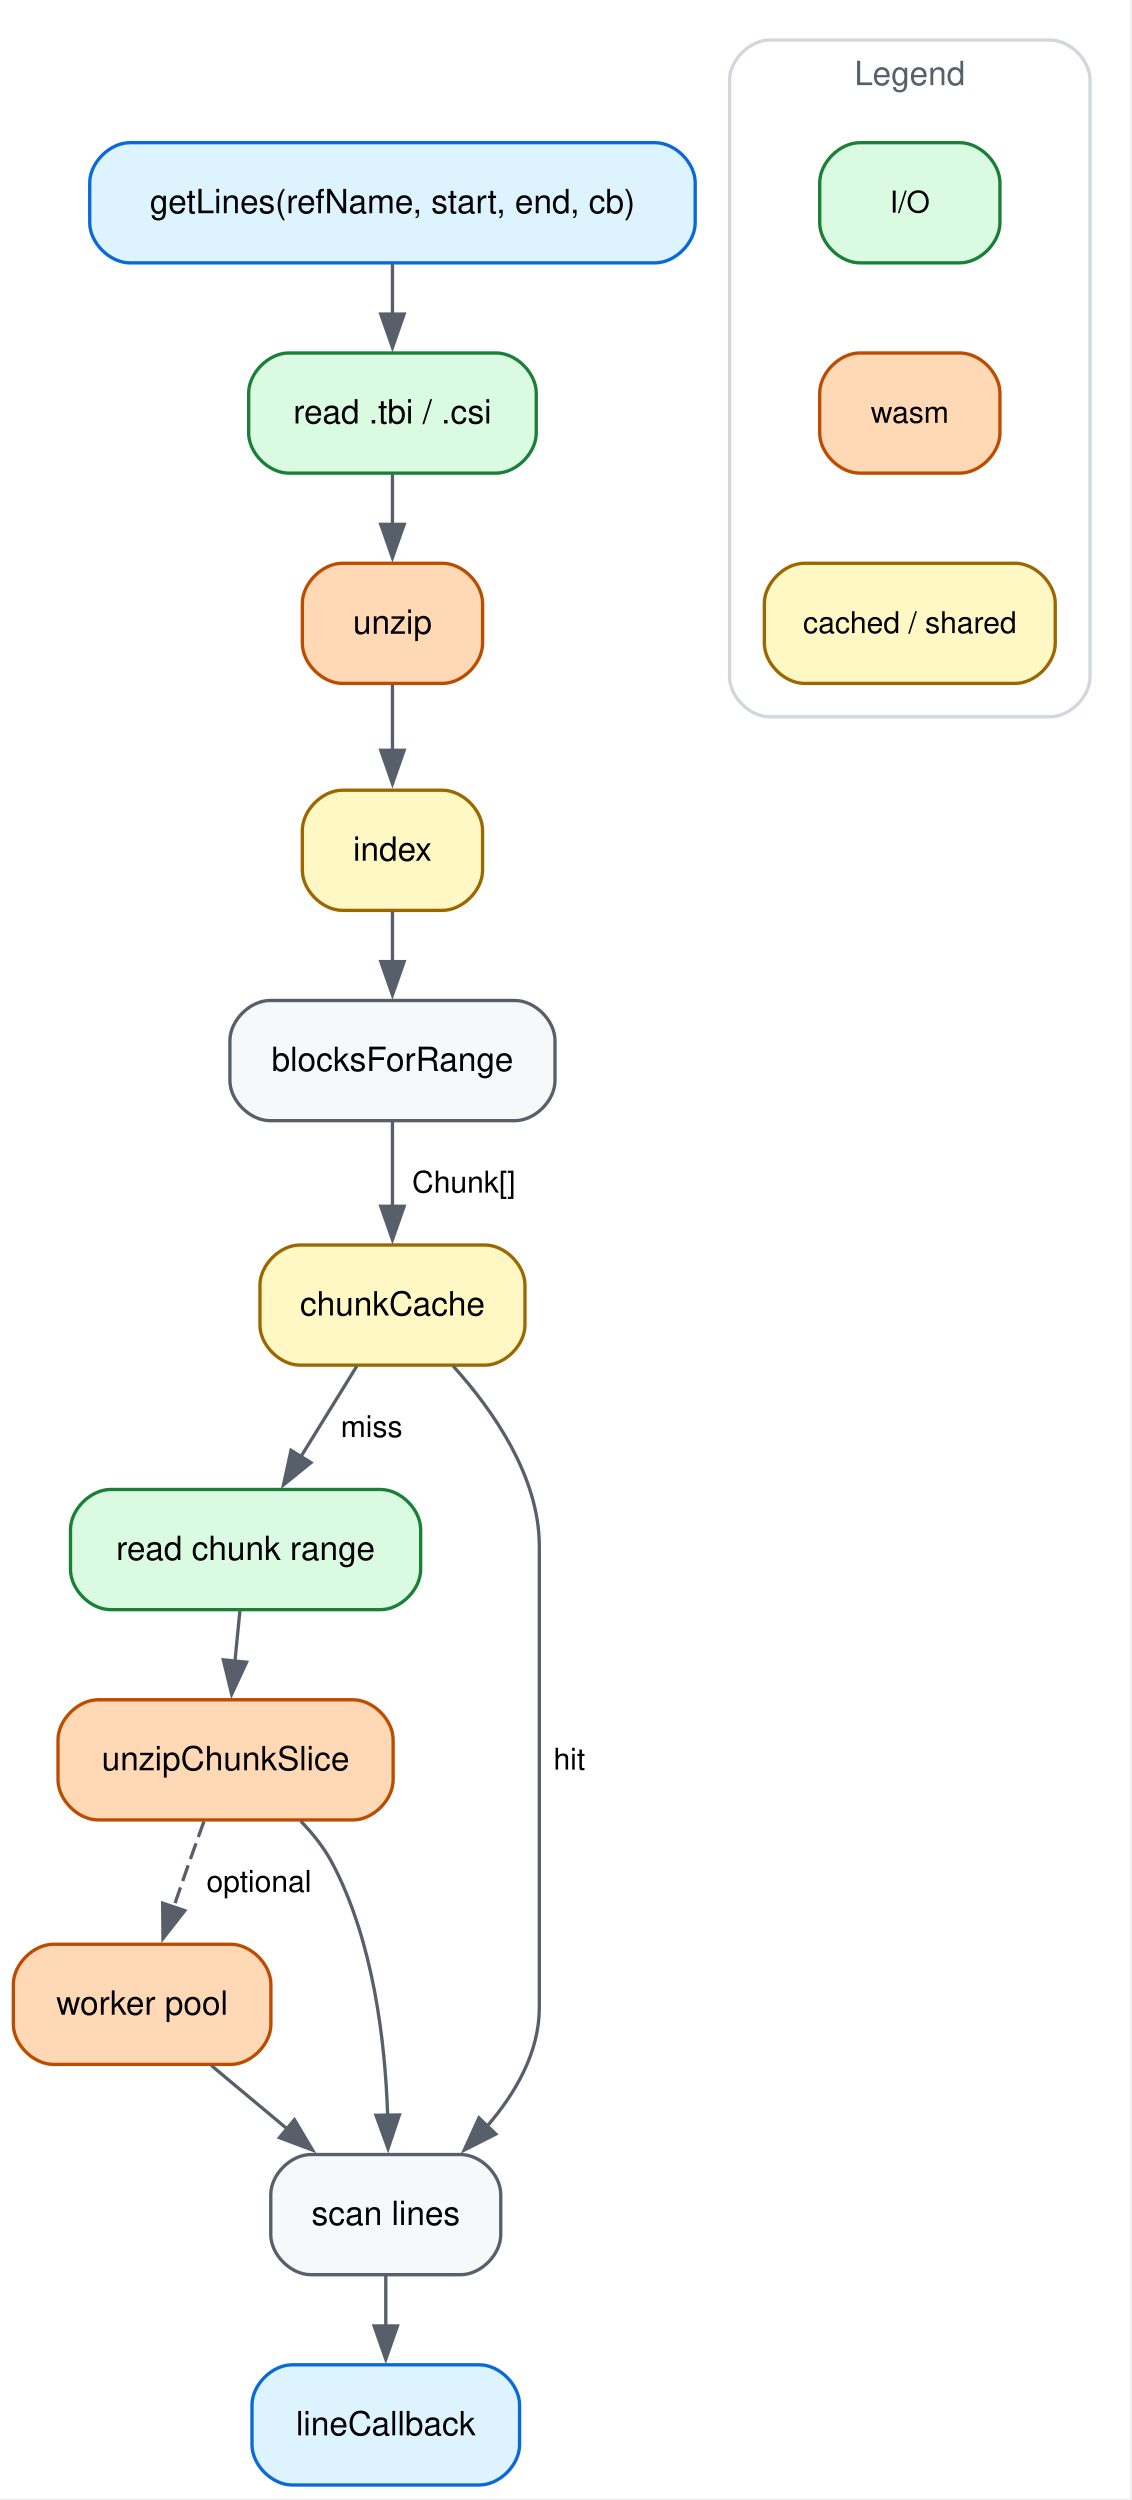
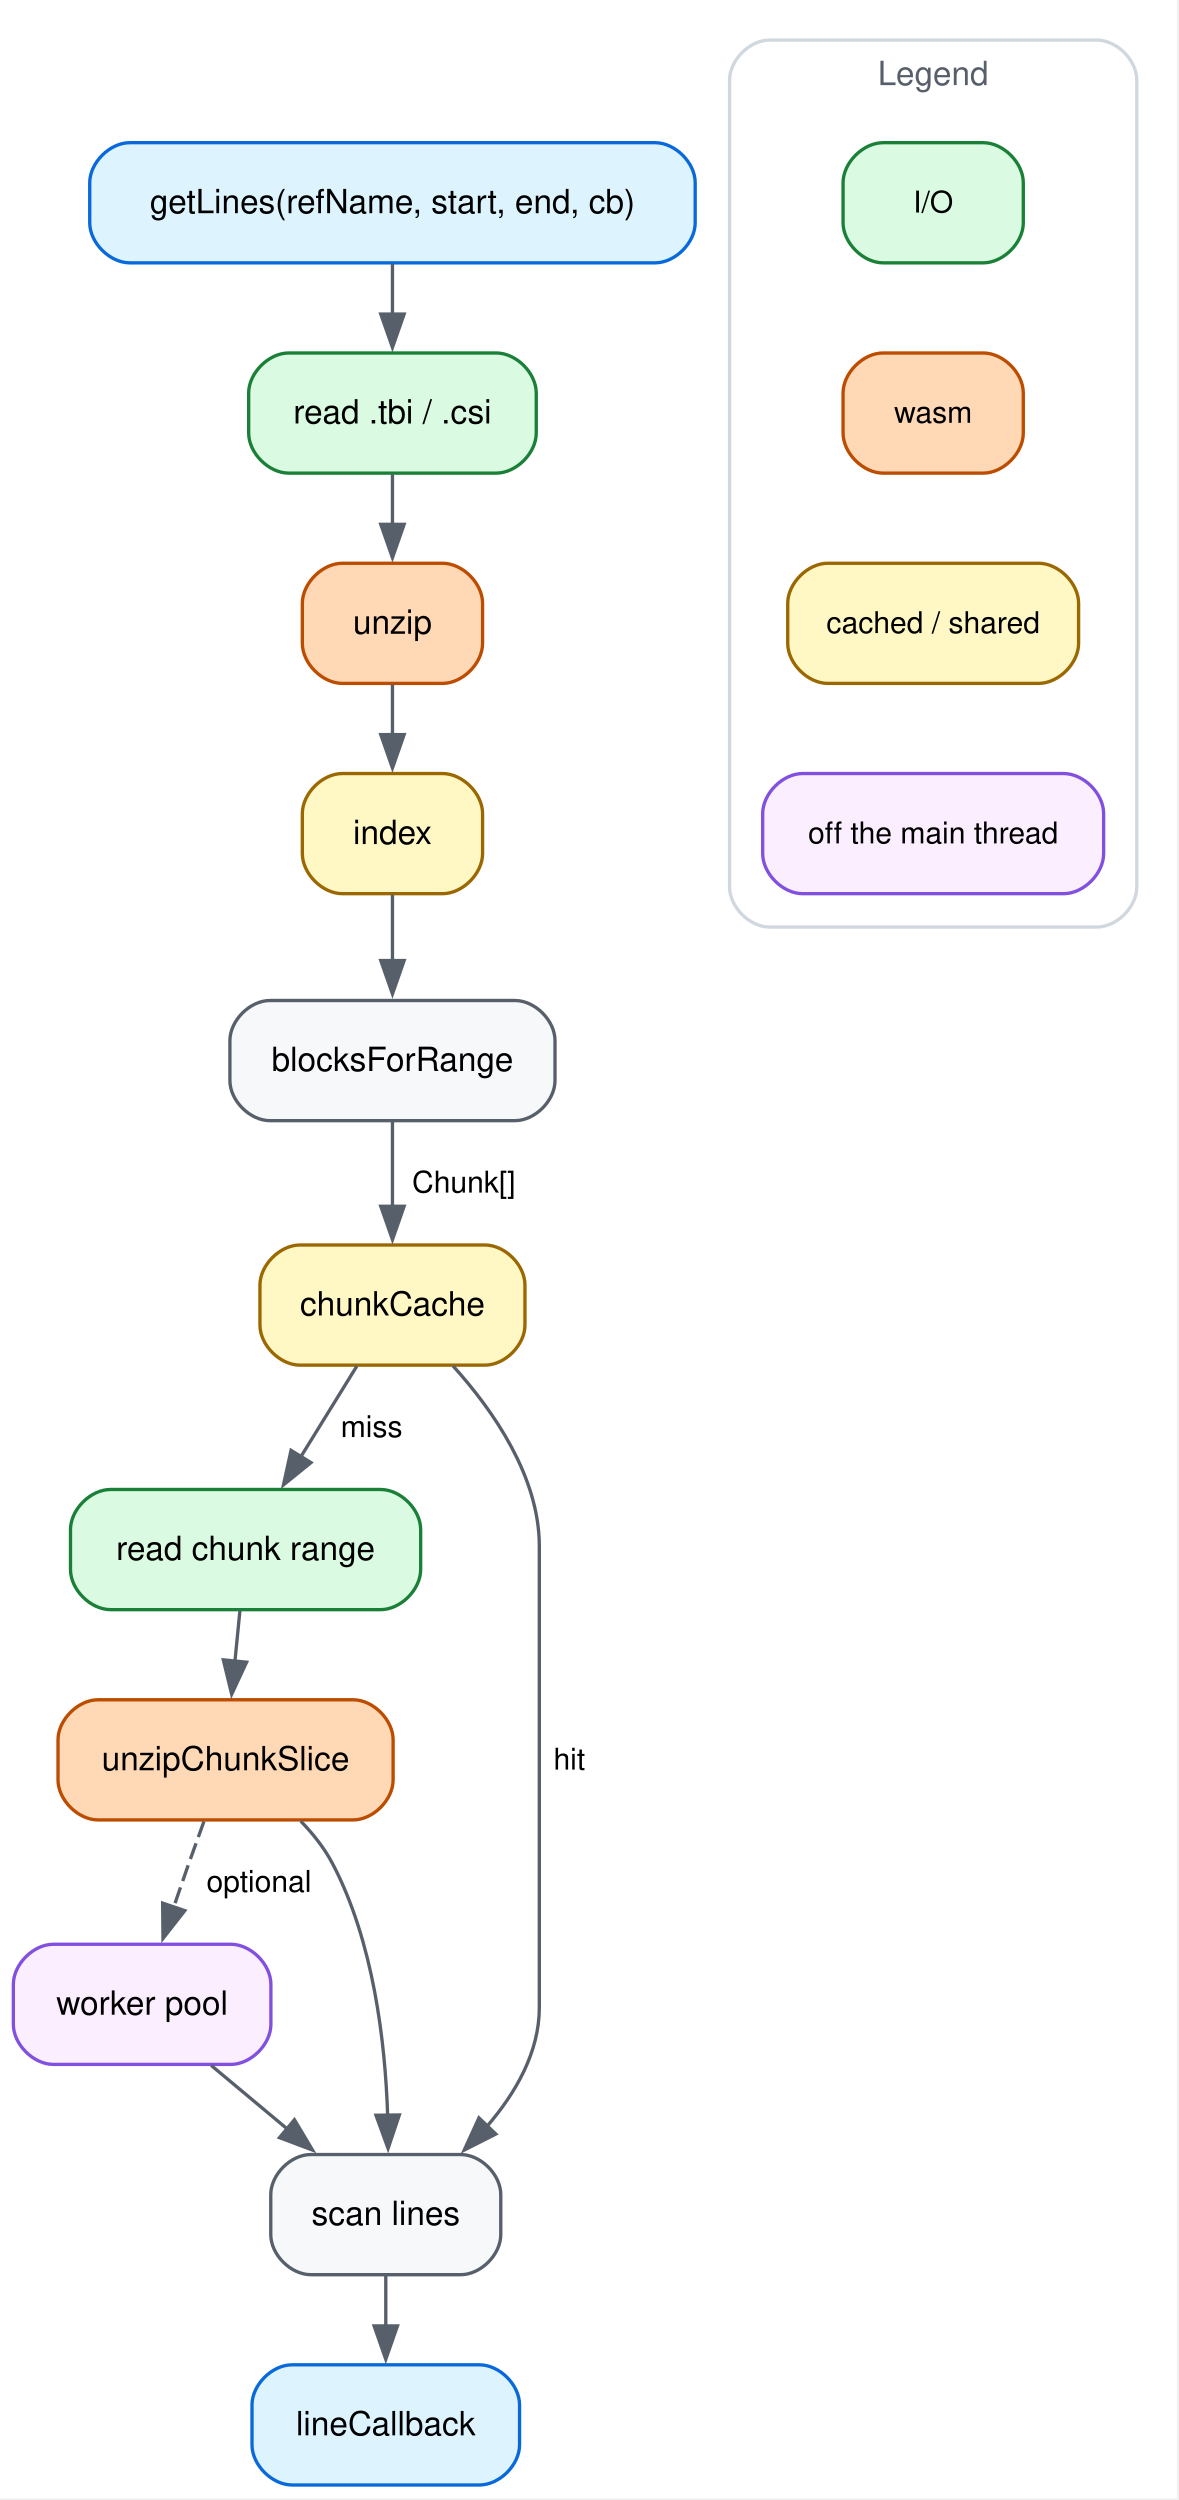
- <svg xmlns="http://www.w3.org/2000/svg" width="339pt" height="749pt" viewBox="0.00 0.00 339.00 749.00">
+ <svg xmlns="http://www.w3.org/2000/svg" width="353pt" height="749pt" viewBox="0.00 0.00 353.00 749.00">
  <g id="graph0" class="graph" transform="scale(1 1) rotate(0) translate(4 744.5)">
-     <polygon fill="white" stroke="none" points="-4,4 -4,-744.5 334.58,-744.5 334.58,4 -4,4" />
+     <polygon fill="white" stroke="none" points="-4,4 -4,-744.5 348.58,-744.5 348.58,4 -4,4" />
    <g id="clust1" class="cluster">
-       <path fill="white" stroke="#d0d7de" d="M226.58,-529.75C226.58,-529.75 310.58,-529.75 310.58,-529.75 316.58,-529.75 322.58,-535.75 322.58,-541.75 322.58,-541.75 322.58,-720.5 322.58,-720.5 322.58,-726.5 316.58,-732.5 310.58,-732.5 310.58,-732.5 226.58,-732.5 226.58,-732.5 220.58,-732.5 214.58,-726.5 214.58,-720.5 214.58,-720.5 214.58,-541.75 214.58,-541.75 214.58,-535.75 220.58,-529.75 226.58,-529.75" />
-       <text xml:space="preserve" text-anchor="middle" x="268.58" y="-719" font-family="Helvetica,sans-Serif" font-size="10.00" fill="#57606a">Legend</text>
+       <path fill="white" stroke="#d0d7de" d="M226.58,-466.75C226.58,-466.75 324.58,-466.75 324.58,-466.75 330.58,-466.75 336.58,-472.75 336.58,-478.75 336.58,-478.75 336.58,-720.5 336.58,-720.5 336.58,-726.5 330.58,-732.5 324.58,-732.5 324.58,-732.5 226.58,-732.5 226.58,-732.5 220.58,-732.5 214.58,-726.5 214.58,-720.5 214.58,-720.5 214.58,-478.75 214.58,-478.75 214.58,-472.75 220.58,-466.75 226.58,-466.75" />
+       <text xml:space="preserve" text-anchor="middle" x="275.58" y="-719" font-family="Helvetica,sans-Serif" font-size="10.00" fill="#57606a">Legend</text>
    </g>
    <g id="node1" class="node">
      <path fill="#ddf4ff" stroke="#0969da" d="M192.28,-701.75C192.28,-701.75 34.88,-701.75 34.88,-701.75 28.88,-701.75 22.88,-695.75 22.88,-689.75 22.88,-689.75 22.88,-677.75 22.88,-677.75 22.88,-671.75 28.88,-665.75 34.88,-665.75 34.88,-665.75 192.28,-665.75 192.28,-665.75 198.28,-665.75 204.28,-671.75 204.28,-677.75 204.28,-677.75 204.28,-689.75 204.28,-689.75 204.28,-695.75 198.28,-701.75 192.28,-701.75" />
      <text xml:space="preserve" text-anchor="middle" x="113.58" y="-680.62" font-family="Helvetica,sans-Serif" font-size="10.00">getLines(refName, start, end, cb)</text>
    </g>
    <g id="node2" class="node">
      <path fill="#dafbe1" stroke="#1a7f37" d="M144.66,-638.75C144.66,-638.75 82.5,-638.75 82.5,-638.75 76.5,-638.75 70.5,-632.75 70.5,-626.75 70.5,-626.75 70.5,-614.75 70.5,-614.75 70.5,-608.75 76.5,-602.75 82.5,-602.75 82.5,-602.75 144.66,-602.75 144.66,-602.75 150.66,-602.75 156.66,-608.75 156.66,-614.75 156.66,-614.75 156.66,-626.75 156.66,-626.75 156.66,-632.75 150.66,-638.75 144.66,-638.75" />
      <text xml:space="preserve" text-anchor="middle" x="113.58" y="-617.62" font-family="Helvetica,sans-Serif" font-size="10.00">read .tbi / .csi</text>
    </g>
    <g id="edge1" class="edge">
      <path fill="none" stroke="#57606a" d="M113.58,-665.43C113.58,-660.63 113.58,-655.28 113.58,-650.02" />
      <polygon fill="#57606a" stroke="#57606a" points="117.08,-650.41 113.58,-640.41 110.08,-650.41 117.08,-650.41" />
    </g>
    <g id="node3" class="node">
      <path fill="#ffd8b5" stroke="#bc4c00" d="M128.58,-575.75C128.58,-575.75 98.58,-575.75 98.58,-575.75 92.58,-575.75 86.58,-569.75 86.58,-563.75 86.58,-563.75 86.58,-551.75 86.58,-551.75 86.58,-545.75 92.58,-539.75 98.58,-539.75 98.58,-539.75 128.58,-539.75 128.58,-539.75 134.58,-539.75 140.58,-545.75 140.58,-551.75 140.58,-551.75 140.58,-563.75 140.58,-563.75 140.58,-569.75 134.58,-575.75 128.58,-575.75" />
      <text xml:space="preserve" text-anchor="middle" x="113.58" y="-554.62" font-family="Helvetica,sans-Serif" font-size="10.00">unzip</text>
    </g>
    <g id="edge2" class="edge">
      <path fill="none" stroke="#57606a" d="M113.58,-602.43C113.58,-597.63 113.58,-592.28 113.58,-587.02" />
      <polygon fill="#57606a" stroke="#57606a" points="117.08,-587.41 113.58,-577.41 110.08,-587.41 117.08,-587.41" />
    </g>
    <g id="node4" class="node">
-       <path fill="#fff8c5" stroke="#9a6700" d="M128.58,-507.75C128.58,-507.75 98.58,-507.75 98.58,-507.75 92.58,-507.75 86.58,-501.75 86.58,-495.75 86.58,-495.75 86.58,-483.75 86.58,-483.75 86.58,-477.75 92.58,-471.75 98.58,-471.75 98.58,-471.75 128.58,-471.75 128.58,-471.75 134.58,-471.75 140.58,-477.75 140.58,-483.75 140.58,-483.75 140.58,-495.75 140.58,-495.75 140.58,-501.75 134.58,-507.75 128.58,-507.75" />
-       <text xml:space="preserve" text-anchor="middle" x="113.58" y="-486.62" font-family="Helvetica,sans-Serif" font-size="10.00">index</text>
+       <path fill="#fff8c5" stroke="#9a6700" d="M128.58,-512.75C128.58,-512.75 98.58,-512.75 98.58,-512.75 92.58,-512.75 86.58,-506.75 86.58,-500.75 86.58,-500.75 86.58,-488.75 86.58,-488.75 86.58,-482.75 92.58,-476.75 98.58,-476.75 98.58,-476.75 128.58,-476.75 128.58,-476.75 134.58,-476.75 140.58,-482.75 140.58,-488.75 140.58,-488.75 140.58,-500.75 140.58,-500.75 140.58,-506.75 134.58,-512.75 128.58,-512.75" />
+       <text xml:space="preserve" text-anchor="middle" x="113.58" y="-491.62" font-family="Helvetica,sans-Serif" font-size="10.00">index</text>
    </g>
    <g id="edge3" class="edge">
-       <path fill="none" stroke="#57606a" d="M113.58,-539.41C113.58,-533.32 113.58,-526.3 113.58,-519.53" />
-       <polygon fill="#57606a" stroke="#57606a" points="117.08,-519.72 113.58,-509.72 110.08,-519.72 117.08,-519.72" />
+       <path fill="none" stroke="#57606a" d="M113.58,-539.43C113.58,-534.63 113.58,-529.28 113.58,-524.02" />
+       <polygon fill="#57606a" stroke="#57606a" points="117.08,-524.41 113.58,-514.41 110.08,-524.41 117.08,-524.41" />
    </g>
    <g id="node5" class="node">
      <path fill="#f6f8fa" stroke="#57606a" d="M150.28,-444.75C150.28,-444.75 76.88,-444.75 76.88,-444.75 70.88,-444.75 64.88,-438.75 64.88,-432.75 64.88,-432.75 64.88,-420.75 64.88,-420.75 64.88,-414.75 70.88,-408.75 76.88,-408.75 76.88,-408.75 150.28,-408.75 150.28,-408.75 156.28,-408.75 162.28,-414.75 162.28,-420.75 162.28,-420.75 162.28,-432.75 162.28,-432.75 162.28,-438.75 156.28,-444.75 150.28,-444.75" />
      <text xml:space="preserve" text-anchor="middle" x="113.58" y="-423.62" font-family="Helvetica,sans-Serif" font-size="10.00">blocksForRange</text>
    </g>
    <g id="edge4" class="edge">
-       <path fill="none" stroke="#57606a" d="M113.58,-471.43C113.58,-466.63 113.58,-461.28 113.58,-456.02" />
-       <polygon fill="#57606a" stroke="#57606a" points="117.08,-456.41 113.58,-446.41 110.08,-456.41 117.08,-456.41" />
+       <path fill="none" stroke="#57606a" d="M113.58,-476.41C113.58,-470.32 113.58,-463.3 113.58,-456.53" />
+       <polygon fill="#57606a" stroke="#57606a" points="117.08,-456.72 113.58,-446.72 110.08,-456.72 117.08,-456.72" />
    </g>
    <g id="node6" class="node">
      <path fill="#fff8c5" stroke="#9a6700" d="M141.28,-371.5C141.28,-371.5 85.88,-371.5 85.88,-371.5 79.88,-371.5 73.88,-365.5 73.88,-359.5 73.88,-359.5 73.88,-347.5 73.88,-347.5 73.88,-341.5 79.88,-335.5 85.88,-335.5 85.88,-335.5 141.28,-335.5 141.28,-335.5 147.28,-335.5 153.28,-341.5 153.28,-347.5 153.28,-347.5 153.28,-359.5 153.28,-359.5 153.28,-365.5 147.28,-371.5 141.28,-371.5" />
      <text xml:space="preserve" text-anchor="middle" x="113.58" y="-350.38" font-family="Helvetica,sans-Serif" font-size="10.00">chunkCache</text>
    </g>
    <g id="edge5" class="edge">
      <path fill="none" stroke="#57606a" d="M113.58,-408.5C113.58,-400.8 113.58,-391.52 113.58,-382.84" />
      <polygon fill="#57606a" stroke="#57606a" points="117.08,-383.1 113.58,-373.1 110.08,-383.1 117.08,-383.1" />
      <text xml:space="preserve" text-anchor="middle" x="134.95" y="-387.2" font-family="Helvetica,sans-Serif" font-size="9.00"> Chunk[] </text>
    </g>
    <g id="node7" class="node">
      <path fill="#dafbe1" stroke="#1a7f37" d="M110.03,-298.25C110.03,-298.25 29.12,-298.25 29.12,-298.25 23.12,-298.25 17.12,-292.25 17.12,-286.25 17.12,-286.25 17.12,-274.25 17.12,-274.25 17.12,-268.25 23.12,-262.25 29.12,-262.25 29.12,-262.25 110.03,-262.25 110.03,-262.25 116.03,-262.25 122.03,-268.25 122.03,-274.25 122.03,-274.25 122.03,-286.25 122.03,-286.25 122.03,-292.25 116.03,-298.25 110.03,-298.25" />
      <text xml:space="preserve" text-anchor="middle" x="69.58" y="-277.12" font-family="Helvetica,sans-Serif" font-size="10.00">read chunk range</text>
    </g>
    <g id="edge6" class="edge">
      <path fill="none" stroke="#57606a" d="M102.93,-335.25C97.9,-327.11 91.79,-317.21 86.17,-308.12" />
      <polygon fill="#57606a" stroke="#57606a" points="89.16,-306.3 80.93,-299.63 83.2,-309.97 89.16,-306.3" />
      <text xml:space="preserve" text-anchor="middle" x="107.34" y="-313.95" font-family="Helvetica,sans-Serif" font-size="9.00"> miss </text>
    </g>
    <g id="node10" class="node">
      <path fill="#f6f8fa" stroke="#57606a" d="M134.03,-99C134.03,-99 89.12,-99 89.12,-99 83.12,-99 77.12,-93 77.12,-87 77.12,-87 77.12,-75 77.12,-75 77.12,-69 83.12,-63 89.12,-63 89.12,-63 134.03,-63 134.03,-63 140.03,-63 146.03,-69 146.03,-75 146.03,-75 146.03,-87 146.03,-87 146.03,-93 140.03,-99 134.03,-99" />
      <text xml:space="preserve" text-anchor="middle" x="111.58" y="-77.88" font-family="Helvetica,sans-Serif" font-size="10.00">scan lines</text>
    </g>
    <g id="edge11" class="edge">
      <path fill="none" stroke="#57606a" d="M131.73,-335.26C143.85,-321.84 157.58,-302.04 157.58,-281.25 157.58,-281.25 157.58,-281.25 157.58,-143 157.58,-129.66 150.48,-117.39 141.87,-107.41" />
      <polygon fill="#57606a" stroke="#57606a" points="144.54,-105.14 135.09,-100.35 139.49,-109.98 144.54,-105.14" />
      <text xml:space="preserve" text-anchor="middle" x="166.58" y="-214.32" font-family="Helvetica,sans-Serif" font-size="9.00"> hit </text>
    </g>
    <g id="node8" class="node">
      <path fill="#ffd8b5" stroke="#bc4c00" d="M101.78,-235.25C101.78,-235.25 25.38,-235.25 25.38,-235.25 19.38,-235.25 13.38,-229.25 13.38,-223.25 13.38,-223.25 13.38,-211.25 13.38,-211.25 13.38,-205.25 19.38,-199.25 25.38,-199.25 25.38,-199.25 101.78,-199.25 101.78,-199.25 107.78,-199.25 113.78,-205.25 113.78,-211.25 113.78,-211.25 113.78,-223.25 113.78,-223.25 113.78,-229.25 107.78,-235.25 101.78,-235.25" />
      <text xml:space="preserve" text-anchor="middle" x="63.58" y="-214.12" font-family="Helvetica,sans-Serif" font-size="10.00">unzipChunkSlice</text>
    </g>
    <g id="edge7" class="edge">
      <path fill="none" stroke="#57606a" d="M67.88,-261.93C67.4,-257.13 66.88,-251.78 66.36,-246.52" />
      <polygon fill="#57606a" stroke="#57606a" points="69.88,-246.51 65.41,-236.91 62.91,-247.2 69.88,-246.51" />
    </g>
    <g id="node9" class="node">
-       <path fill="#ffd8b5" stroke="#bc4c00" d="M65.16,-162C65.16,-162 12,-162 12,-162 6,-162 0,-156 0,-150 0,-150 0,-138 0,-138 0,-132 6,-126 12,-126 12,-126 65.16,-126 65.16,-126 71.16,-126 77.16,-132 77.16,-138 77.16,-138 77.16,-150 77.16,-150 77.16,-156 71.16,-162 65.16,-162" />
+       <path fill="#fbefff" stroke="#8250df" d="M65.16,-162C65.16,-162 12,-162 12,-162 6,-162 0,-156 0,-150 0,-150 0,-138 0,-138 0,-132 6,-126 12,-126 12,-126 65.16,-126 65.16,-126 71.16,-126 77.16,-132 77.16,-138 77.16,-138 77.16,-150 77.16,-150 77.16,-156 71.16,-162 65.16,-162" />
      <text xml:space="preserve" text-anchor="middle" x="38.58" y="-140.88" font-family="Helvetica,sans-Serif" font-size="10.00">worker pool</text>
    </g>
    <g id="edge8" class="edge">
      <path fill="none" stroke="#57606a" stroke-dasharray="5,2" d="M57.11,-198.83C55.6,-194.71 54.02,-190.33 52.58,-186.25 51.07,-181.96 49.49,-177.41 47.97,-172.96" />
      <polygon fill="#57606a" stroke="#57606a" points="51.36,-172.07 44.83,-163.73 44.73,-174.32 51.36,-172.07" />
      <text xml:space="preserve" text-anchor="middle" x="73.58" y="-177.7" font-family="Helvetica,sans-Serif" font-size="9.00"> optional </text>
    </g>
    <g id="edge9" class="edge">
      <path fill="none" stroke="#57606a" d="M86.1,-198.89C89.78,-195.1 93.17,-190.83 95.58,-186.25 107.91,-162.85 111.42,-132.66 112.14,-110.8" />
      <polygon fill="#57606a" stroke="#57606a" points="115.64,-110.86 112.27,-100.82 108.64,-110.77 115.64,-110.86" />
    </g>
    <g id="edge10" class="edge">
      <path fill="none" stroke="#57606a" d="M59.3,-125.68C66.39,-119.76 74.47,-113.01 82.11,-106.62" />
      <polygon fill="#57606a" stroke="#57606a" points="84.21,-109.43 89.64,-100.33 79.73,-104.06 84.21,-109.43" />
    </g>
    <g id="node11" class="node">
      <path fill="#ddf4ff" stroke="#0969da" d="M139.66,-36C139.66,-36 83.5,-36 83.5,-36 77.5,-36 71.5,-30 71.5,-24 71.5,-24 71.5,-12 71.5,-12 71.5,-6 77.5,0 83.5,0 83.5,0 139.66,0 139.66,0 145.66,0 151.66,-6 151.66,-12 151.66,-12 151.66,-24 151.66,-24 151.66,-30 145.66,-36 139.66,-36" />
      <text xml:space="preserve" text-anchor="middle" x="111.58" y="-14.88" font-family="Helvetica,sans-Serif" font-size="10.00">lineCallback</text>
    </g>
    <g id="edge12" class="edge">
      <path fill="none" stroke="#57606a" d="M111.58,-62.68C111.58,-57.88 111.58,-52.53 111.58,-47.27" />
      <polygon fill="#57606a" stroke="#57606a" points="115.08,-47.66 111.58,-37.66 108.08,-47.66 115.08,-47.66" />
    </g>
    <g id="node12" class="node">
-       <path fill="#dafbe1" stroke="#1a7f37" d="M283.58,-701.75C283.58,-701.75 253.58,-701.75 253.58,-701.75 247.58,-701.75 241.58,-695.75 241.58,-689.75 241.58,-689.75 241.58,-677.75 241.58,-677.75 241.58,-671.75 247.58,-665.75 253.58,-665.75 253.58,-665.75 283.58,-665.75 283.58,-665.75 289.58,-665.75 295.58,-671.75 295.58,-677.75 295.58,-677.75 295.58,-689.75 295.58,-689.75 295.58,-695.75 289.58,-701.75 283.58,-701.75" />
-       <text xml:space="preserve" text-anchor="middle" x="268.58" y="-680.83" font-family="Helvetica,sans-Serif" font-size="9.00">I/O</text>
+       <path fill="#dafbe1" stroke="#1a7f37" d="M290.58,-701.75C290.58,-701.75 260.58,-701.75 260.58,-701.75 254.58,-701.75 248.58,-695.75 248.58,-689.75 248.58,-689.75 248.58,-677.75 248.58,-677.75 248.58,-671.75 254.58,-665.75 260.58,-665.75 260.58,-665.75 290.58,-665.75 290.58,-665.75 296.58,-665.75 302.58,-671.75 302.58,-677.75 302.58,-677.75 302.58,-689.75 302.58,-689.75 302.58,-695.75 296.58,-701.75 290.58,-701.75" />
+       <text xml:space="preserve" text-anchor="middle" x="275.58" y="-680.83" font-family="Helvetica,sans-Serif" font-size="9.00">I/O</text>
    </g>
    <g id="node13" class="node">
-       <path fill="#ffd8b5" stroke="#bc4c00" d="M283.58,-638.75C283.58,-638.75 253.58,-638.75 253.58,-638.75 247.58,-638.75 241.58,-632.75 241.58,-626.75 241.58,-626.75 241.58,-614.75 241.58,-614.75 241.58,-608.75 247.58,-602.75 253.58,-602.75 253.58,-602.75 283.58,-602.75 283.58,-602.75 289.58,-602.75 295.58,-608.75 295.58,-614.75 295.58,-614.75 295.58,-626.75 295.58,-626.75 295.58,-632.75 289.58,-638.75 283.58,-638.75" />
-       <text xml:space="preserve" text-anchor="middle" x="268.58" y="-617.83" font-family="Helvetica,sans-Serif" font-size="9.00">wasm</text>
+       <path fill="#ffd8b5" stroke="#bc4c00" d="M290.58,-638.75C290.58,-638.75 260.58,-638.75 260.58,-638.75 254.58,-638.75 248.58,-632.75 248.58,-626.75 248.58,-626.75 248.58,-614.75 248.58,-614.75 248.58,-608.75 254.58,-602.75 260.58,-602.75 260.58,-602.75 290.58,-602.75 290.58,-602.75 296.58,-602.75 302.58,-608.75 302.58,-614.75 302.58,-614.75 302.58,-626.75 302.58,-626.75 302.58,-632.75 296.58,-638.75 290.58,-638.75" />
+       <text xml:space="preserve" text-anchor="middle" x="275.58" y="-617.83" font-family="Helvetica,sans-Serif" font-size="9.00">wasm</text>
    </g>
    <g id="node14" class="node">
-       <path fill="#fff8c5" stroke="#9a6700" d="M300.15,-575.75C300.15,-575.75 237,-575.75 237,-575.75 231,-575.75 225,-569.75 225,-563.75 225,-563.75 225,-551.75 225,-551.75 225,-545.75 231,-539.75 237,-539.75 237,-539.75 300.15,-539.75 300.15,-539.75 306.15,-539.75 312.15,-545.75 312.15,-551.75 312.15,-551.75 312.15,-563.75 312.15,-563.75 312.15,-569.75 306.15,-575.75 300.15,-575.75" />
-       <text xml:space="preserve" text-anchor="middle" x="268.58" y="-554.83" font-family="Helvetica,sans-Serif" font-size="9.00">cached / shared</text>
+       <path fill="#fff8c5" stroke="#9a6700" d="M307.15,-575.75C307.15,-575.75 244,-575.75 244,-575.75 238,-575.75 232,-569.75 232,-563.75 232,-563.75 232,-551.75 232,-551.75 232,-545.75 238,-539.75 244,-539.75 244,-539.75 307.15,-539.75 307.15,-539.75 313.15,-539.75 319.15,-545.75 319.15,-551.75 319.15,-551.75 319.15,-563.75 319.15,-563.75 319.15,-569.75 313.15,-575.75 307.15,-575.75" />
+       <text xml:space="preserve" text-anchor="middle" x="275.58" y="-554.83" font-family="Helvetica,sans-Serif" font-size="9.00">cached / shared</text>
+     </g>
+     <g id="node15" class="node">
+       <path fill="#fbefff" stroke="#8250df" d="M314.65,-512.75C314.65,-512.75 236.5,-512.75 236.5,-512.75 230.5,-512.75 224.5,-506.75 224.5,-500.75 224.5,-500.75 224.5,-488.75 224.5,-488.75 224.5,-482.75 230.5,-476.75 236.5,-476.75 236.5,-476.75 314.65,-476.75 314.65,-476.75 320.65,-476.75 326.65,-482.75 326.65,-488.75 326.65,-488.75 326.65,-500.75 326.65,-500.75 326.65,-506.75 320.65,-512.75 314.65,-512.75" />
+       <text xml:space="preserve" text-anchor="middle" x="275.58" y="-491.82" font-family="Helvetica,sans-Serif" font-size="9.00">off the main thread</text>
    </g>
  </g>
</svg>
